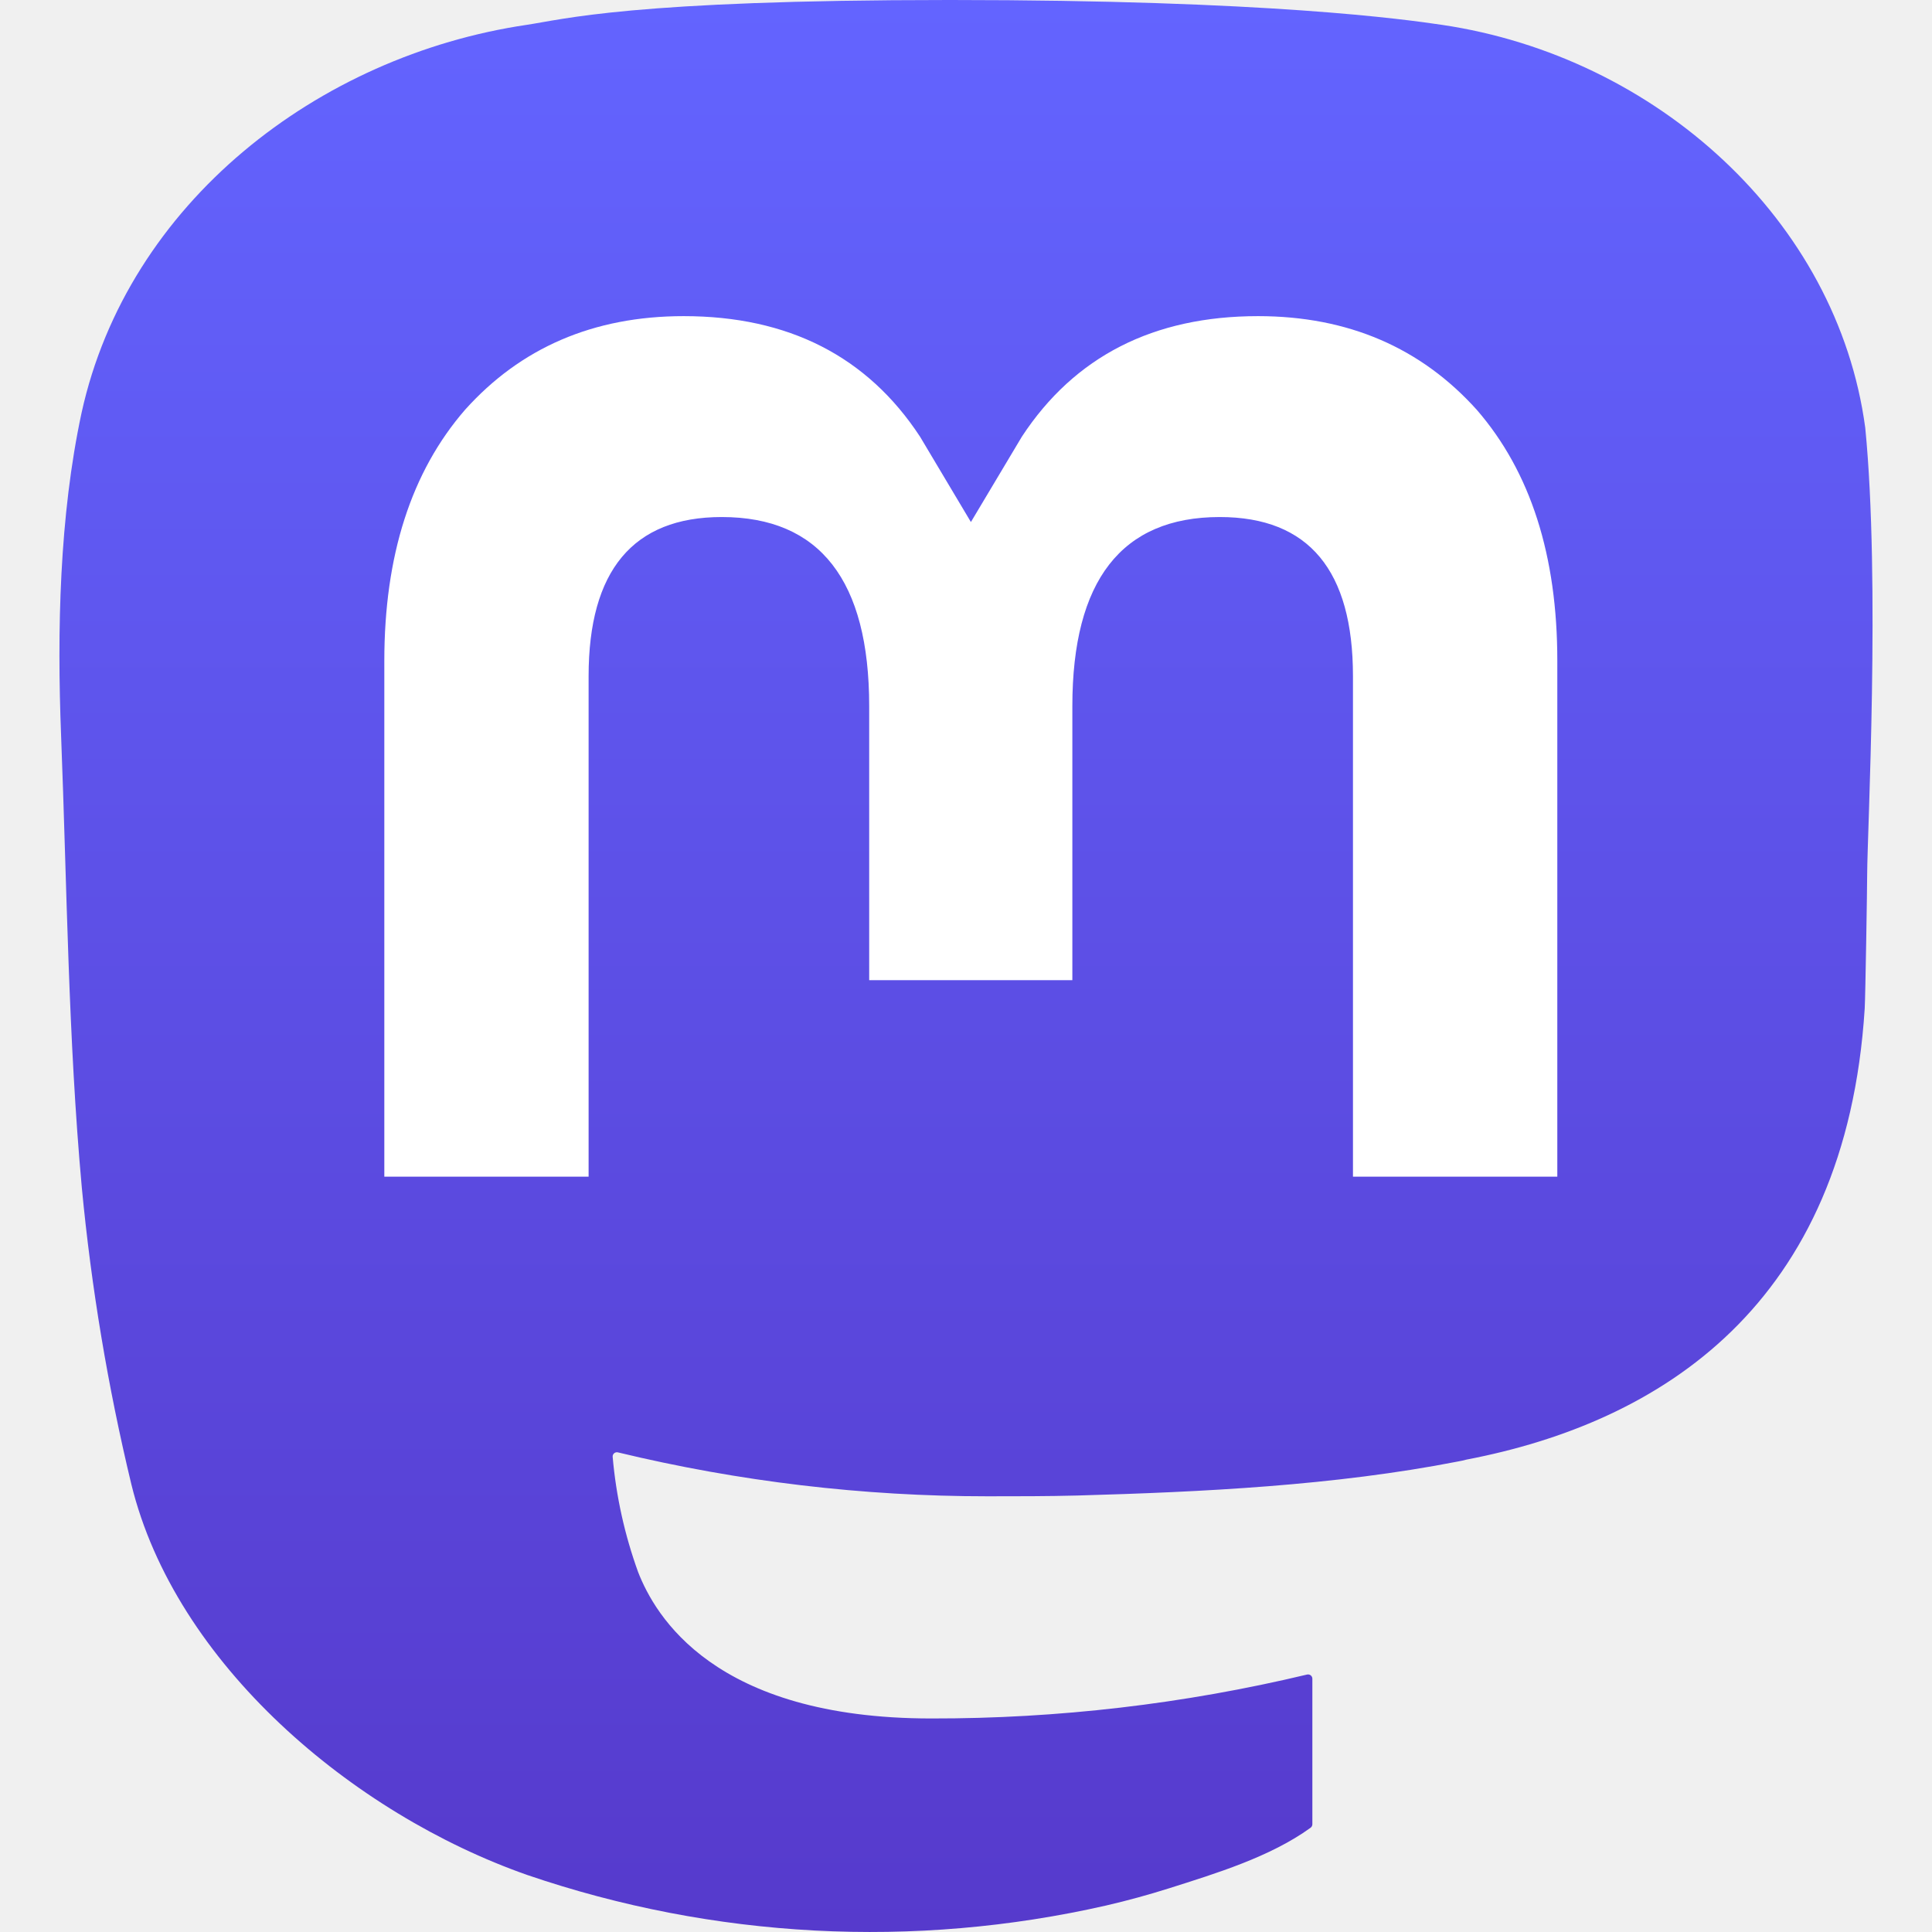
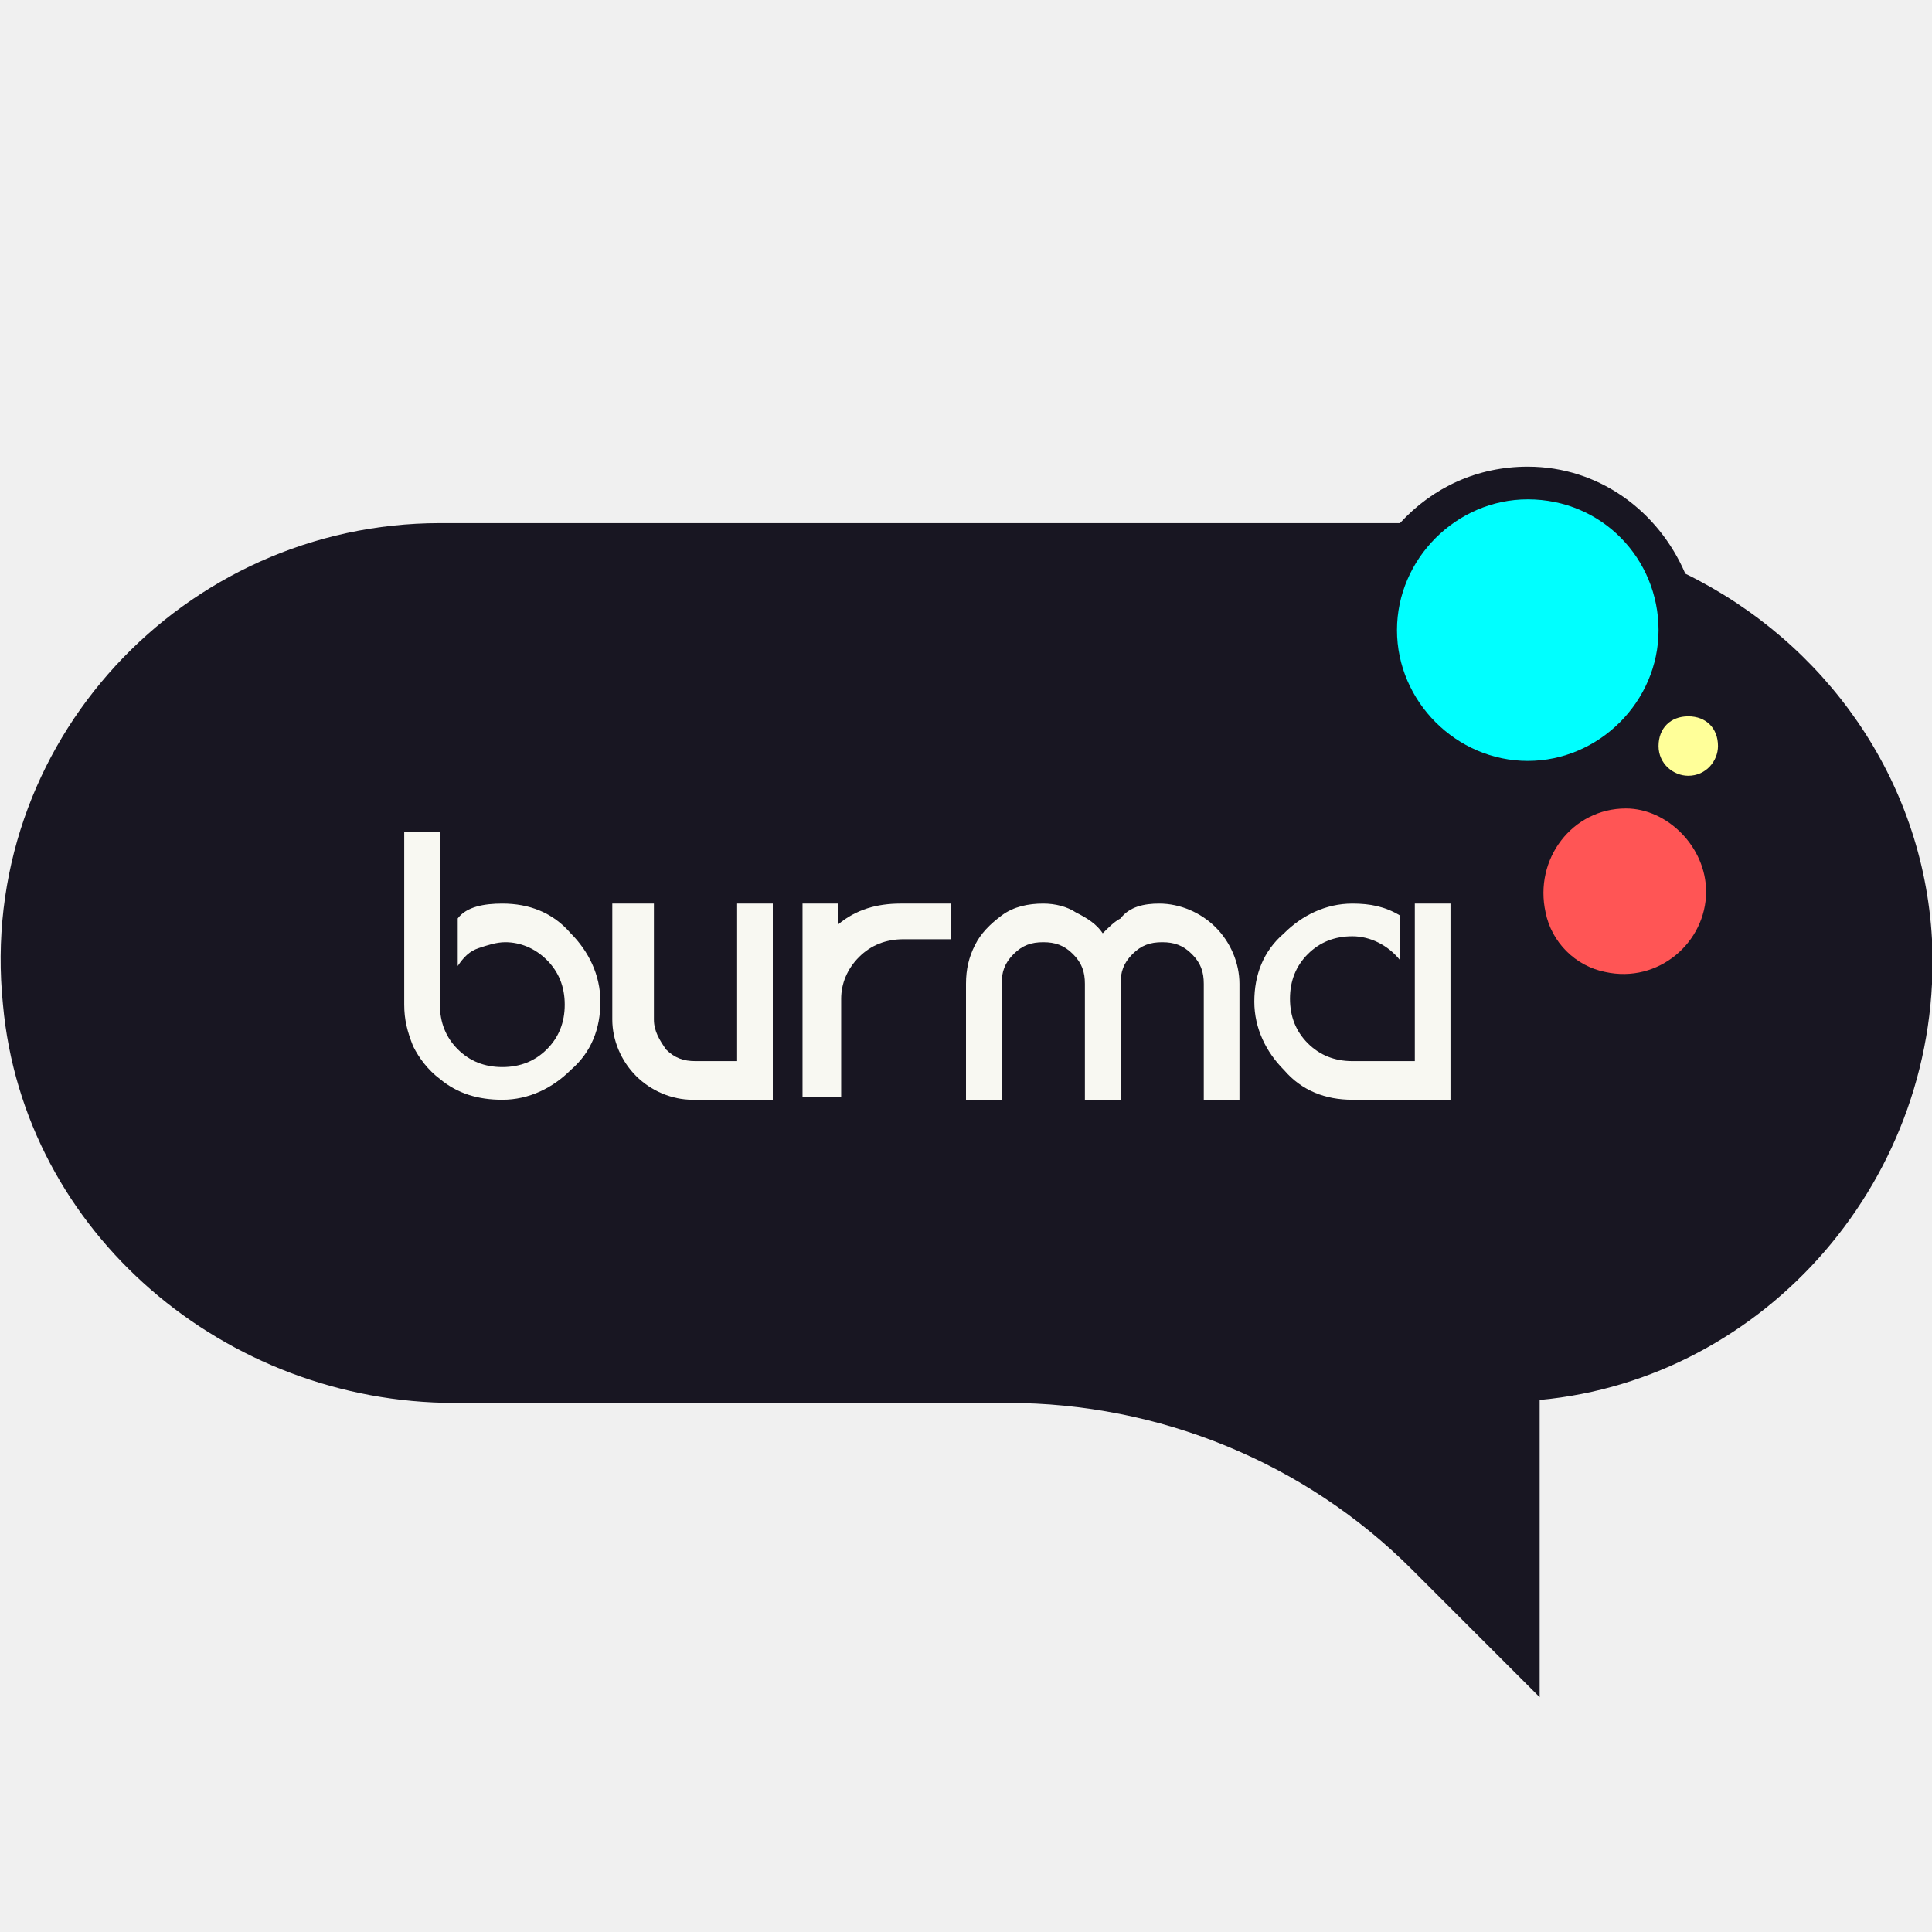
- <svg xmlns="http://www.w3.org/2000/svg" width="65" height="65" viewBox="0 0 61 65" fill="none">
-   <path d="M60.754 14.39C59.814 7.406 53.727 1.903 46.512 0.836C45.294 0.656 40.682 0 29.997 0H29.918C19.23 0 16.937 0.656 15.72 0.836C8.705 1.873 2.299 6.819 0.745 13.885C-0.003 17.365 -0.083 21.224 0.056 24.763C0.254 29.838 0.293 34.905 0.753 39.96C1.072 43.318 1.628 46.648 2.417 49.928C3.894 55.984 9.875 61.024 15.734 63.08C22.008 65.224 28.754 65.58 35.218 64.108C35.929 63.943 36.632 63.751 37.325 63.532C38.897 63.033 40.738 62.474 42.091 61.494C42.11 61.48 42.125 61.462 42.136 61.442C42.147 61.421 42.153 61.399 42.153 61.376V56.477C42.153 56.456 42.148 56.434 42.138 56.415C42.129 56.396 42.115 56.379 42.098 56.365C42.081 56.352 42.061 56.343 42.04 56.338C42.019 56.334 41.997 56.334 41.976 56.338C37.834 57.328 33.59 57.823 29.332 57.816C22.005 57.816 20.034 54.338 19.469 52.891C19.016 51.64 18.727 50.335 18.612 49.009C18.611 48.987 18.615 48.964 18.624 48.944C18.633 48.924 18.647 48.906 18.664 48.892C18.682 48.877 18.702 48.867 18.724 48.863C18.745 48.858 18.768 48.858 18.79 48.864C22.862 49.846 27.037 50.342 31.227 50.341C32.234 50.341 33.239 50.341 34.246 50.315C38.46 50.196 42.901 49.981 47.047 49.171C47.15 49.151 47.253 49.133 47.342 49.106C53.881 47.851 60.104 43.91 60.736 33.93C60.76 33.537 60.819 29.815 60.819 29.407C60.822 28.021 61.265 19.578 60.754 14.39Z" fill="url(#paint0_linear_89_8)" />
-   <path d="M50.394 22.237V39.588H43.519V22.748C43.519 19.203 42.041 17.395 39.036 17.395C35.733 17.395 34.078 19.534 34.078 23.759V32.976H27.243V23.759C27.243 19.534 25.586 17.395 22.282 17.395C19.295 17.395 17.803 19.203 17.803 22.748V39.588H10.93V22.237C10.93 18.692 11.835 15.875 13.645 13.788C15.513 11.705 17.962 10.636 21.003 10.636C24.522 10.636 27.181 11.989 28.954 14.692L30.665 17.563L32.379 14.692C34.152 11.989 36.811 10.636 40.324 10.636C43.362 10.636 45.811 11.705 47.685 13.788C49.493 15.873 50.396 18.69 50.394 22.237Z" fill="white" />
-   <defs>
-     <linearGradient id="paint0_linear_89_8" x1="30.5" y1="0" x2="30.5" y2="65" gradientUnits="userSpaceOnUse">
-       <stop stop-color="#6364FF" />
-       <stop offset="1" stop-color="#563ACC" />
-     </linearGradient>
-   </defs>
+ <svg xmlns="http://www.w3.org/2000/svg" version="1.1" id="Layer_1" x="0px" y="0px" viewBox="0 0 65 65" style="enable-background:new 0 0 65 65;" xml:space="preserve">
+   <style type="text/css">
+ 	.st0{fill:#181622;}
+ 	.st1{fill:#FF5555;}
+ 	.st2{fill:#FFFF99;}
+ 	.st3{fill:#00FFFF;}
+ 	.st4{fill:#F8F8F2;}
+ </style>
+   <g>
+     <path class="st0" d="M62,33.3c-0.4,6.3-5.9,11-12.2,11h-1.1V50c-3.6-3.6-8.5-5.7-13.6-5.7H15.2c-6.3,0-11.8-4.7-12.2-11   c-0.4-6.9,5-12.6,11.8-12.6h35.4C57,20.7,62.4,26.4,62,33.3L62,33.3z" />
+     <path class="st0" d="M65,31.6c-0.3-5.4-3.6-10-8.3-12.3c-0.9-2.1-2.9-3.6-5.3-3.6c-1.7,0-3.2,0.7-4.3,1.9H14.8   C6.2,17.6-0.8,25,0.1,33.8c0.7,7.7,7.5,13.4,15.2,13.4h18.6c5.1,0,10,2,13.6,5.6l4.3,4.3v-10C59.4,46.4,65.4,39.6,65,31.6L65,31.6z   " />
+     <path class="st1" d="M57.4,30c0,1.7-1.6,3.1-3.4,2.7c-1-0.2-1.8-1-2-2c-0.4-1.8,0.9-3.5,2.7-3.5C56.1,27.2,57.4,28.5,57.4,30   L57.4,30z" />
+     <path class="st2" d="M57.8,25.1c0,0.5-0.4,1-1,1c-0.5,0-1-0.4-1-1s0.4-1,1-1C57.4,24.1,57.8,24.5,57.8,25.1L57.8,25.1z" />
+     <path class="st3" d="M55.8,21.2c0,2.4-2,4.4-4.4,4.4c-2.4,0-4.4-2-4.4-4.4s2-4.4,4.4-4.4C53.9,16.8,55.8,18.8,55.8,21.2L55.8,21.2z   " />
+     <g>
+       <path class="st4" d="M16.9,30.4c0.9,0,1.7,0.3,2.3,1c0.6,0.6,1,1.4,1,2.3s-0.3,1.7-1,2.3c-0.6,0.6-1.4,1-2.3,1    c-0.8,0-1.5-0.2-2.1-0.7c-0.4-0.3-0.7-0.7-0.9-1.1c-0.2-0.5-0.3-0.9-0.3-1.4V28h1.2v5.8c0,0.6,0.2,1.1,0.6,1.5    c0.4,0.4,0.9,0.6,1.5,0.6s1.1-0.2,1.5-0.6c0.4-0.4,0.6-0.9,0.6-1.5c0-0.6-0.2-1.1-0.6-1.5c-0.4-0.4-0.9-0.6-1.4-0.6    c-0.3,0-0.6,0.1-0.9,0.2c-0.3,0.1-0.5,0.3-0.7,0.6v-1.6C15.7,30.5,16.3,30.4,16.9,30.4z" />
+       <path class="st4" d="M24.8,30.4H26V37h-2.7c-0.7,0-1.4-0.3-1.9-0.8s-0.8-1.2-0.8-1.9v-3.9H22v3.9c0,0.4,0.2,0.7,0.4,1    c0.3,0.3,0.6,0.4,1,0.4h1.4V30.4z" />
+       <path class="st4" d="M30.3,30.4H32v1.2h-1.6c-0.6,0-1.1,0.2-1.5,0.6c-0.4,0.4-0.6,0.9-0.6,1.4v3.3H27v-6.5h1.2v0.7    C28.8,30.6,29.5,30.4,30.3,30.4z" />
+       <path class="st4" d="M39,30.4c0.7,0,1.4,0.3,1.9,0.8s0.8,1.2,0.8,1.9V37h-1.2v-3.9c0-0.4-0.1-0.7-0.4-1c-0.3-0.3-0.6-0.4-1-0.4    s-0.7,0.1-1,0.4s-0.4,0.6-0.4,1V37h-1.2v-3.9c0-0.4-0.1-0.7-0.4-1c-0.3-0.3-0.6-0.4-1-0.4c-0.4,0-0.7,0.1-1,0.4s-0.4,0.6-0.4,1V37    h-1.2v-3.9c0-0.5,0.1-0.9,0.3-1.3s0.5-0.7,0.9-1c0.4-0.3,0.9-0.4,1.4-0.4c0.4,0,0.8,0.1,1.1,0.3c0.4,0.2,0.7,0.4,0.9,0.7    c0.2-0.2,0.4-0.4,0.6-0.5C38,30.5,38.5,30.4,39,30.4z" />
+       <path class="st4" d="M47.7,30.4h1.1V37h-3.3c-0.9,0-1.7-0.3-2.3-1c-0.6-0.6-1-1.4-1-2.3c0-0.9,0.3-1.7,1-2.3c0.6-0.6,1.4-1,2.3-1    c0.6,0,1.1,0.1,1.6,0.4v1.5c-0.4-0.5-1-0.8-1.6-0.8c-0.6,0-1.1,0.2-1.5,0.6c-0.4,0.4-0.6,0.9-0.6,1.5s0.2,1.1,0.6,1.5    c0.4,0.4,0.9,0.6,1.5,0.6h2.1v-5.3H47.7z" />
+     </g>
+   </g>
</svg>
